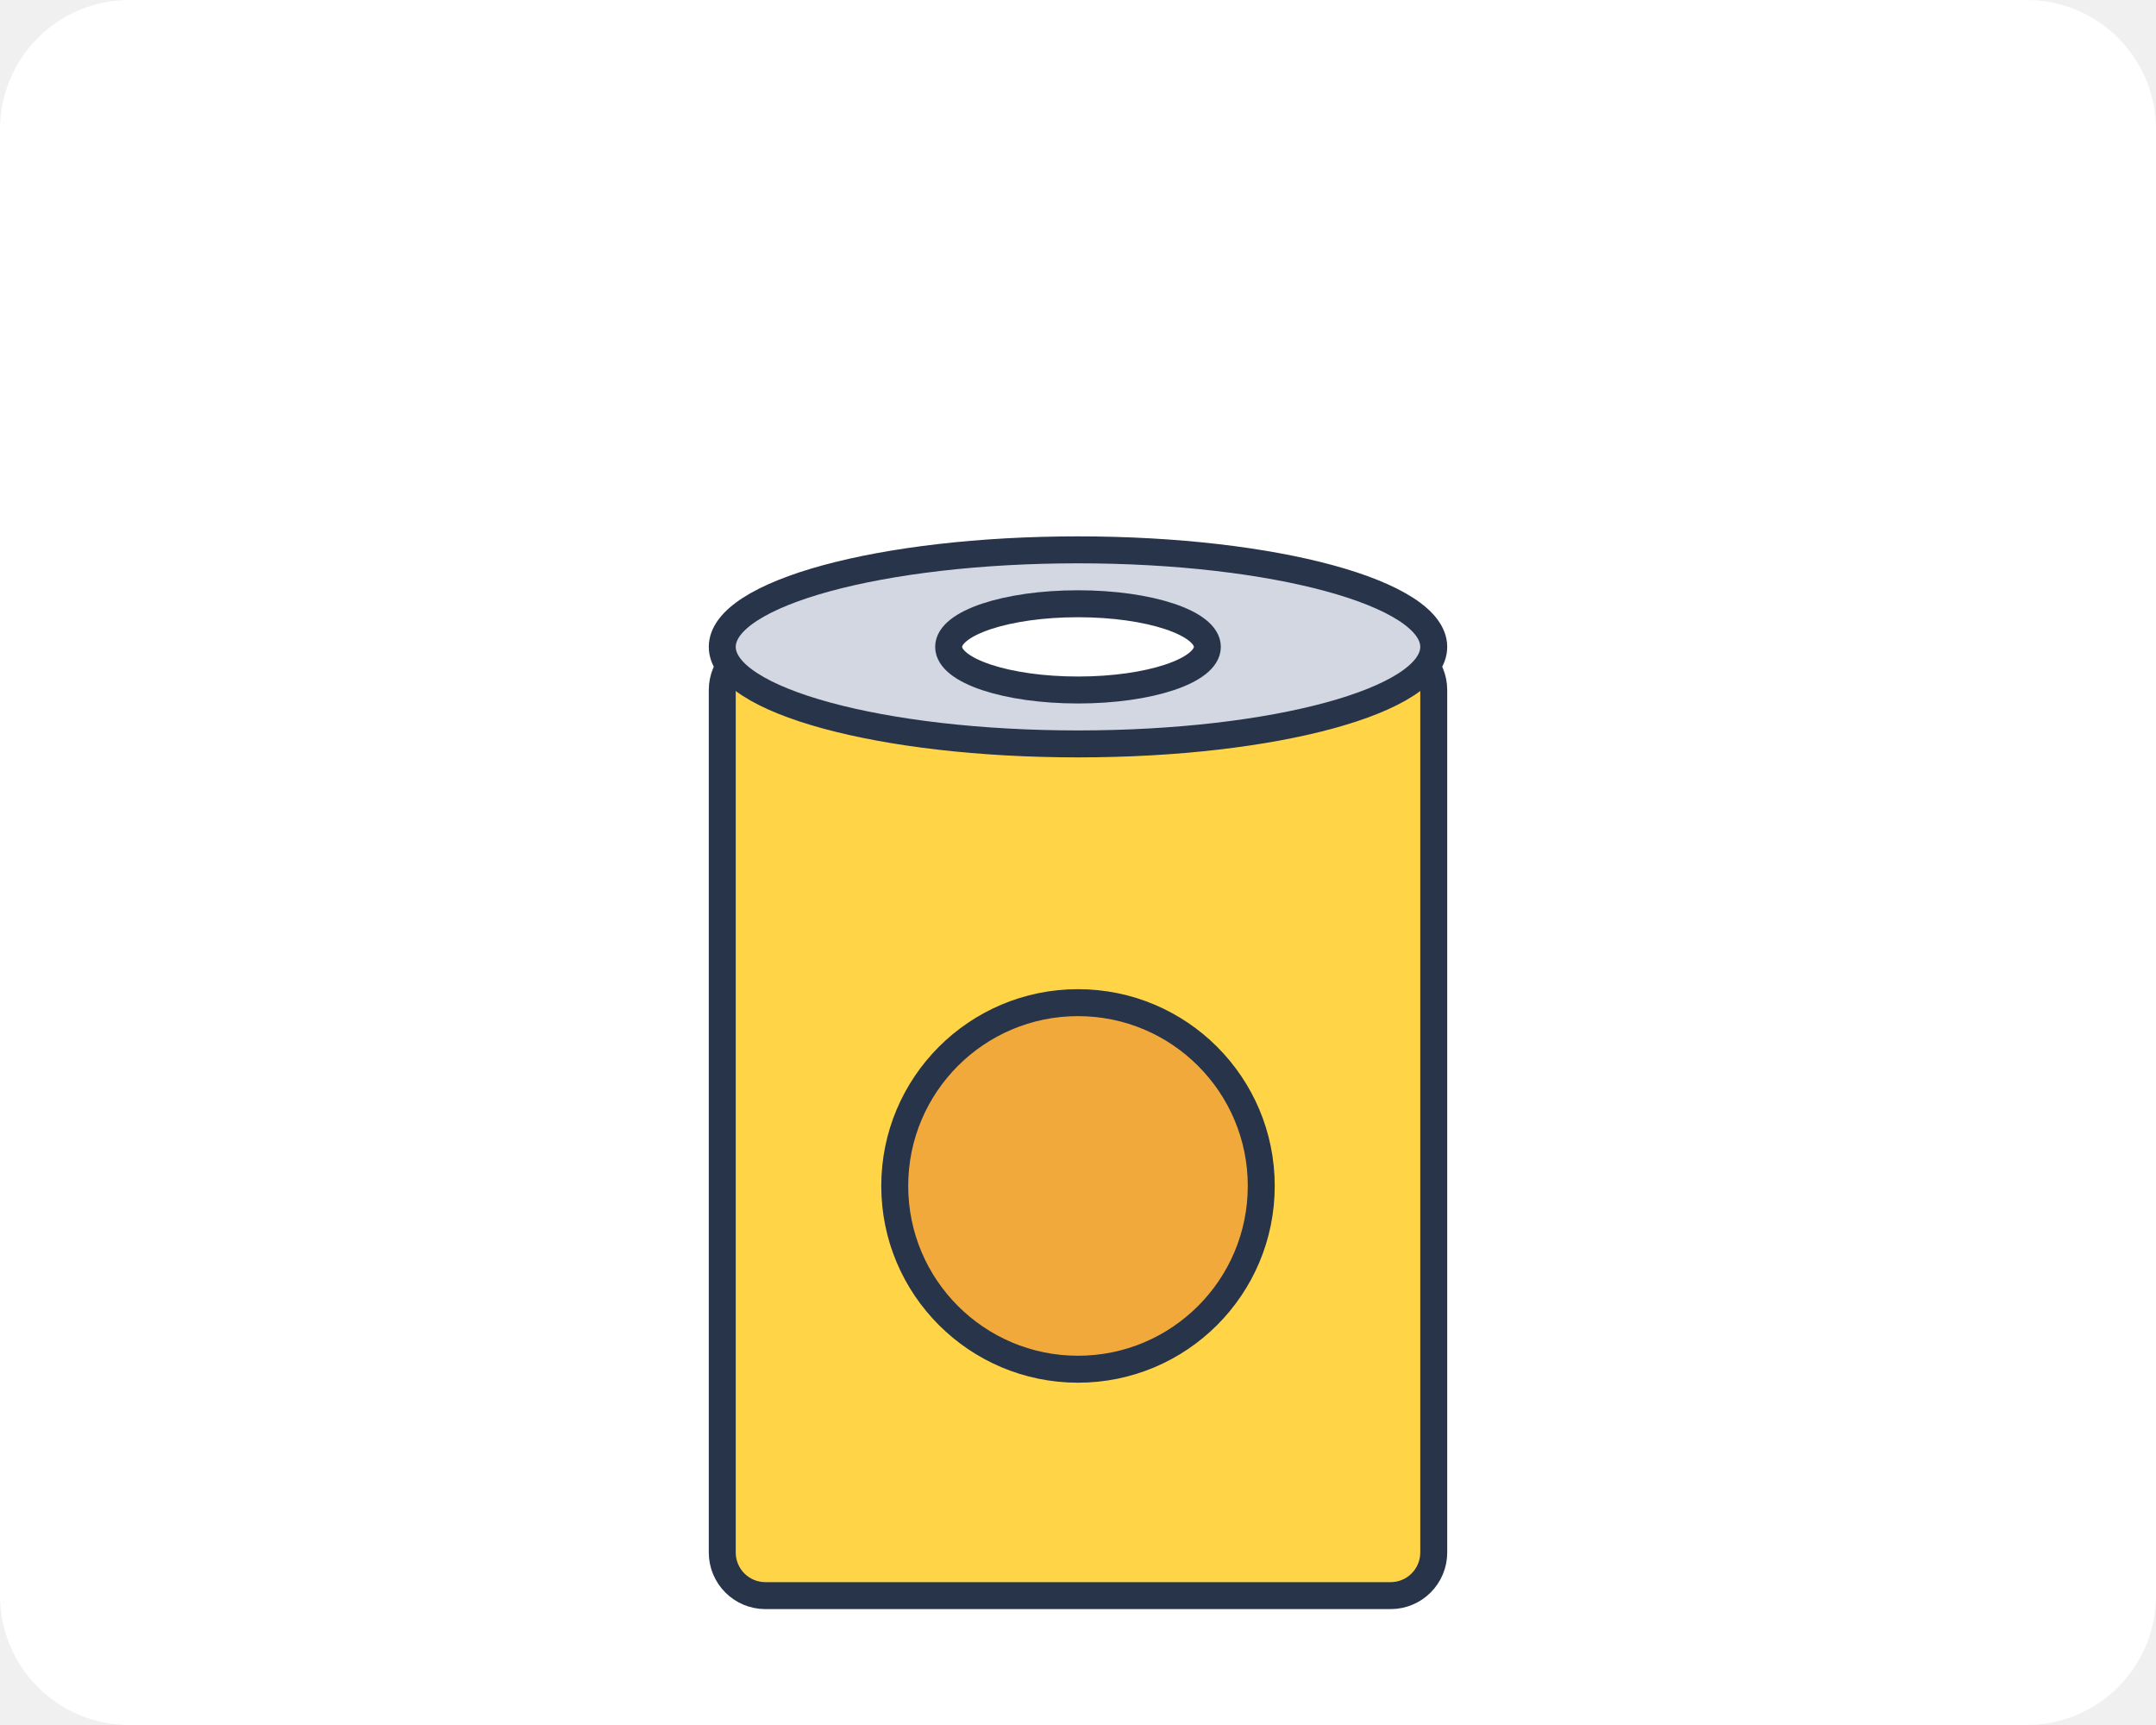
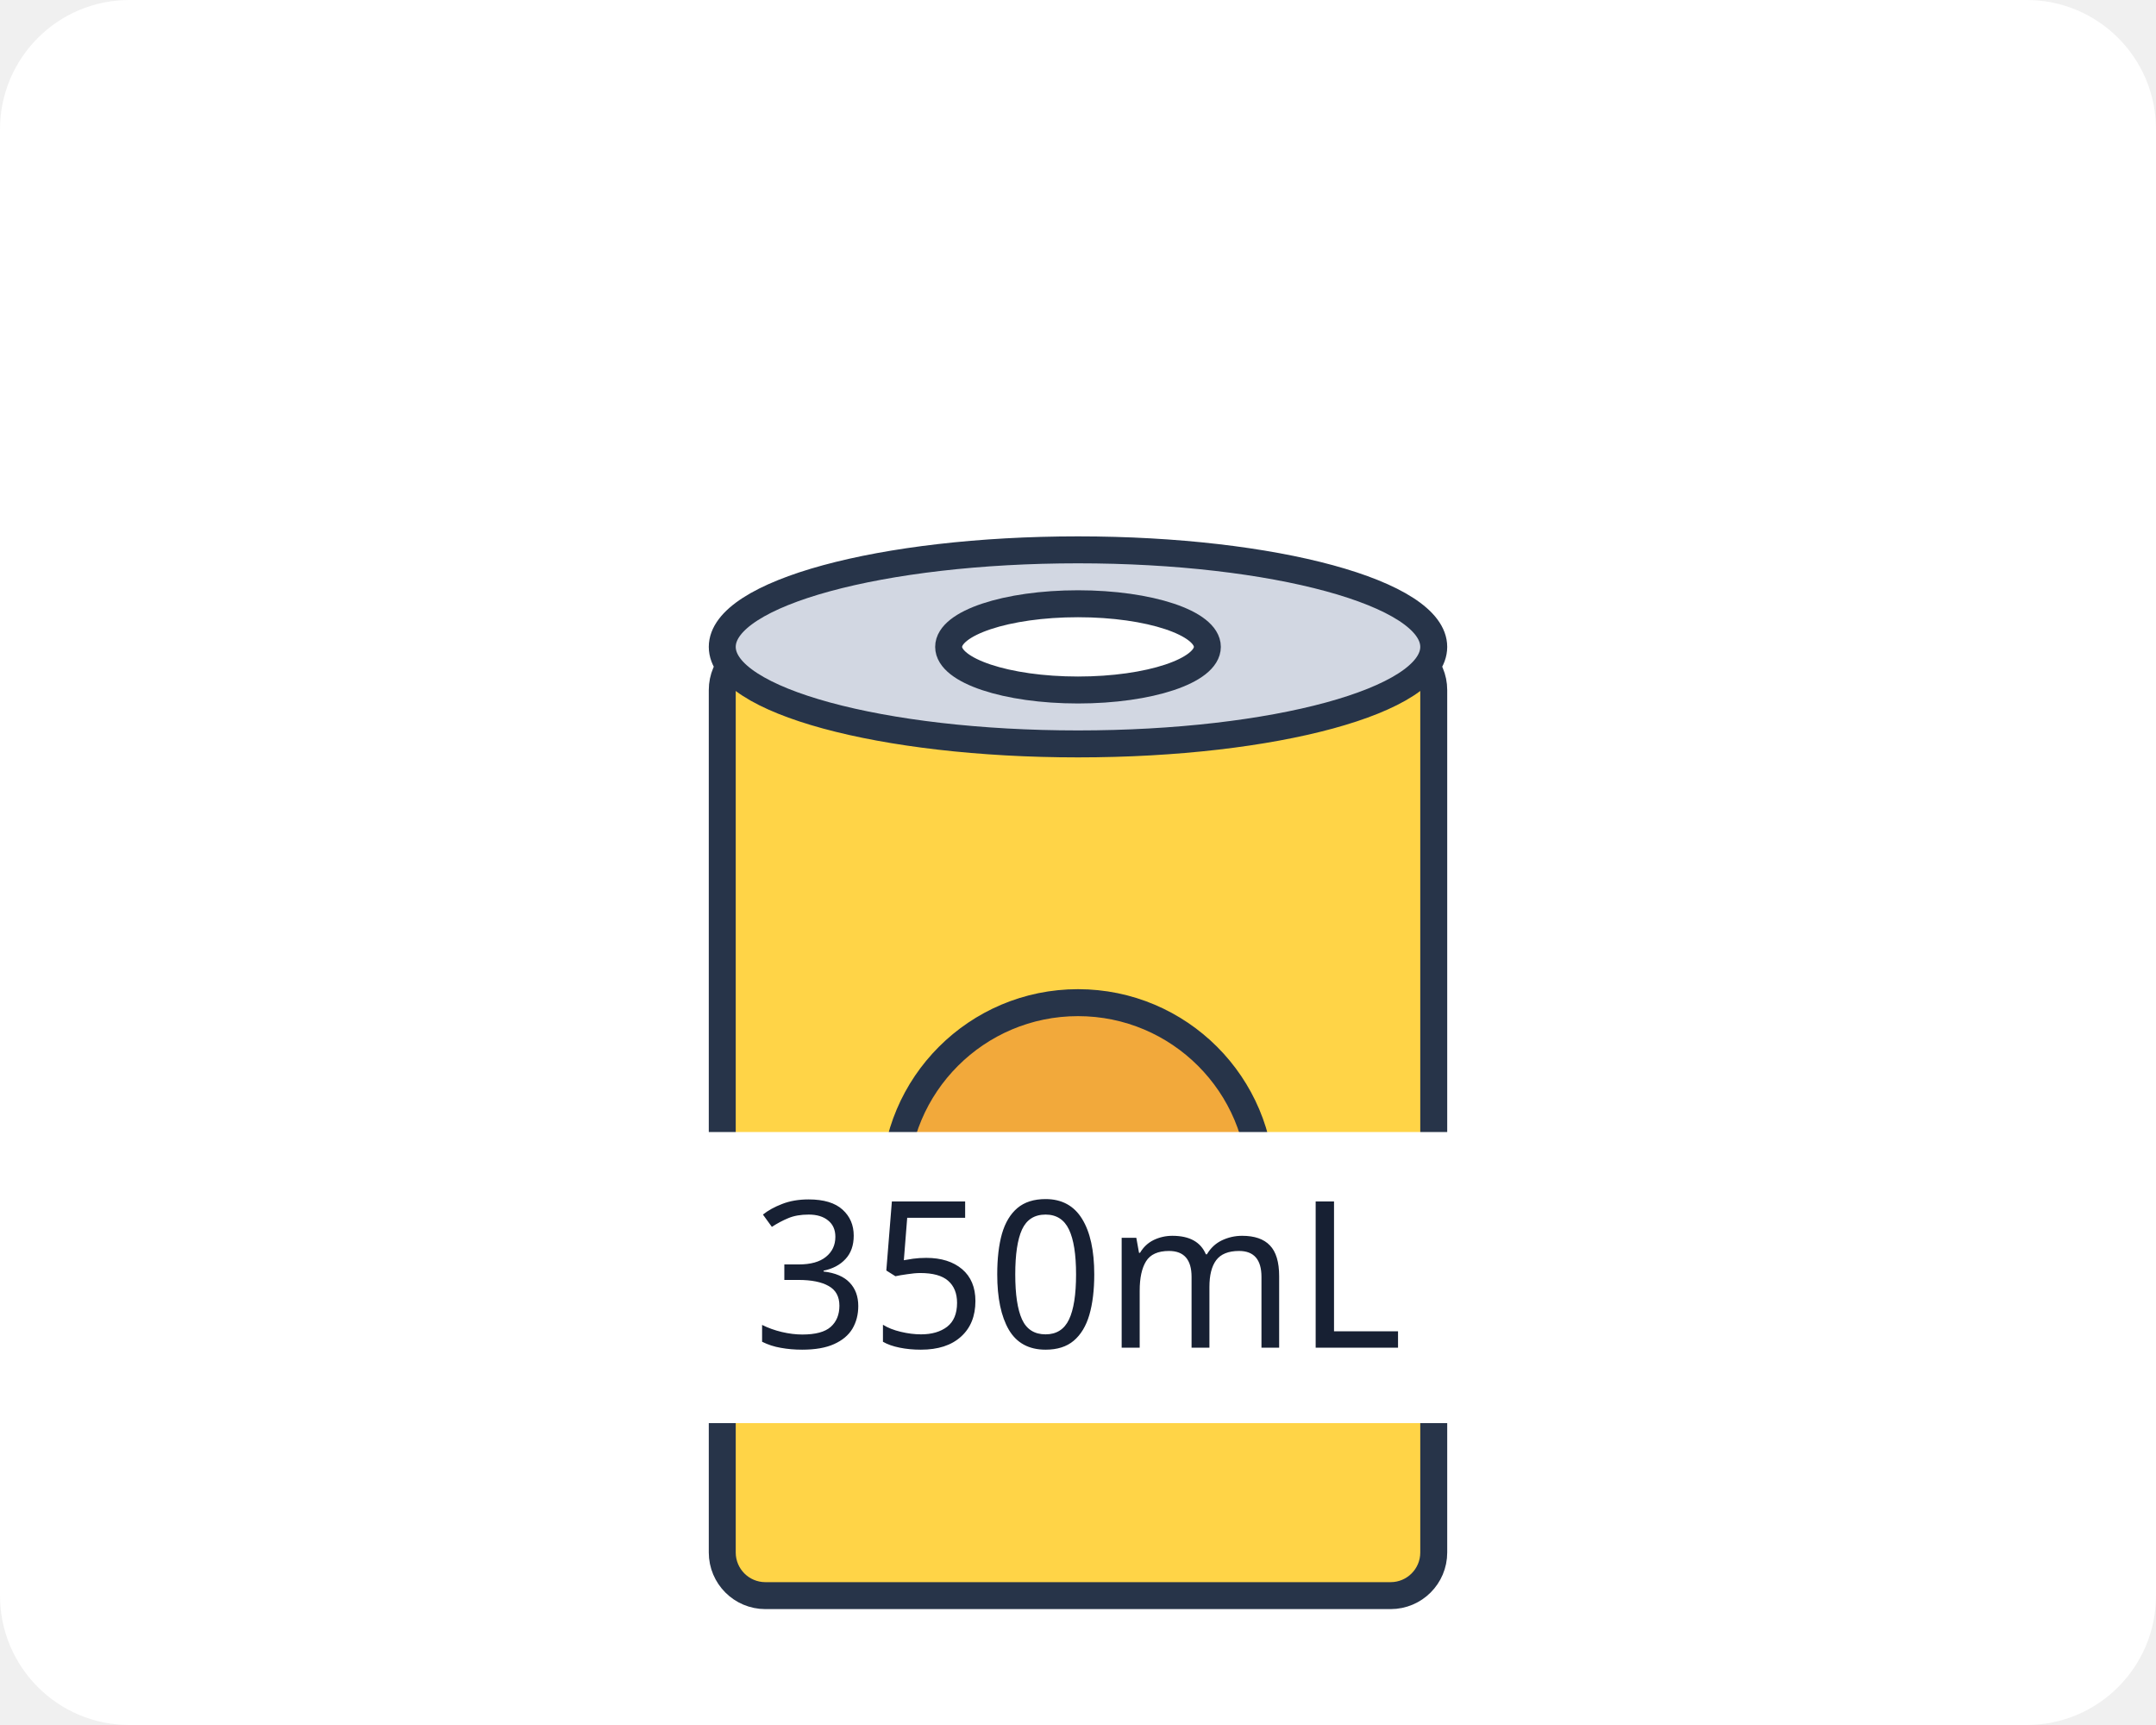
<svg xmlns="http://www.w3.org/2000/svg" width="200" height="160" viewBox="0 0 200 160" role="img" aria-label="かんジュース">
  <defs />
  <rect width="100%" height="100%" rx="12" fill="#fff" />
  <g fill="#172033" font-family="sans-serif">
    <rect x="67" y="60" width="66" height="88" rx="4" fill="#ffd447" stroke="#273449" stroke-width="2.5" stroke-linejoin="round" />
    <ellipse cx="100" cy="60" rx="33" ry="9" fill="#d2d7e2" stroke="#273449" stroke-width="2.5" stroke-linejoin="round" />
    <ellipse cx="100" cy="60" rx="12" ry="4" fill="#fff" stroke="#273449" stroke-width="2.5" stroke-linejoin="round" />
    <circle cx="100" cy="110" r="17" fill="#f2a93b" stroke="#273449" stroke-width="2.5" stroke-linejoin="round" />
+     <rect x="40" y="105" width="120" height="27" fill="white" />
+     <text x="100" y="125" text-anchor="middle" font-size="19">350mL</text>
  </g>
</svg>
